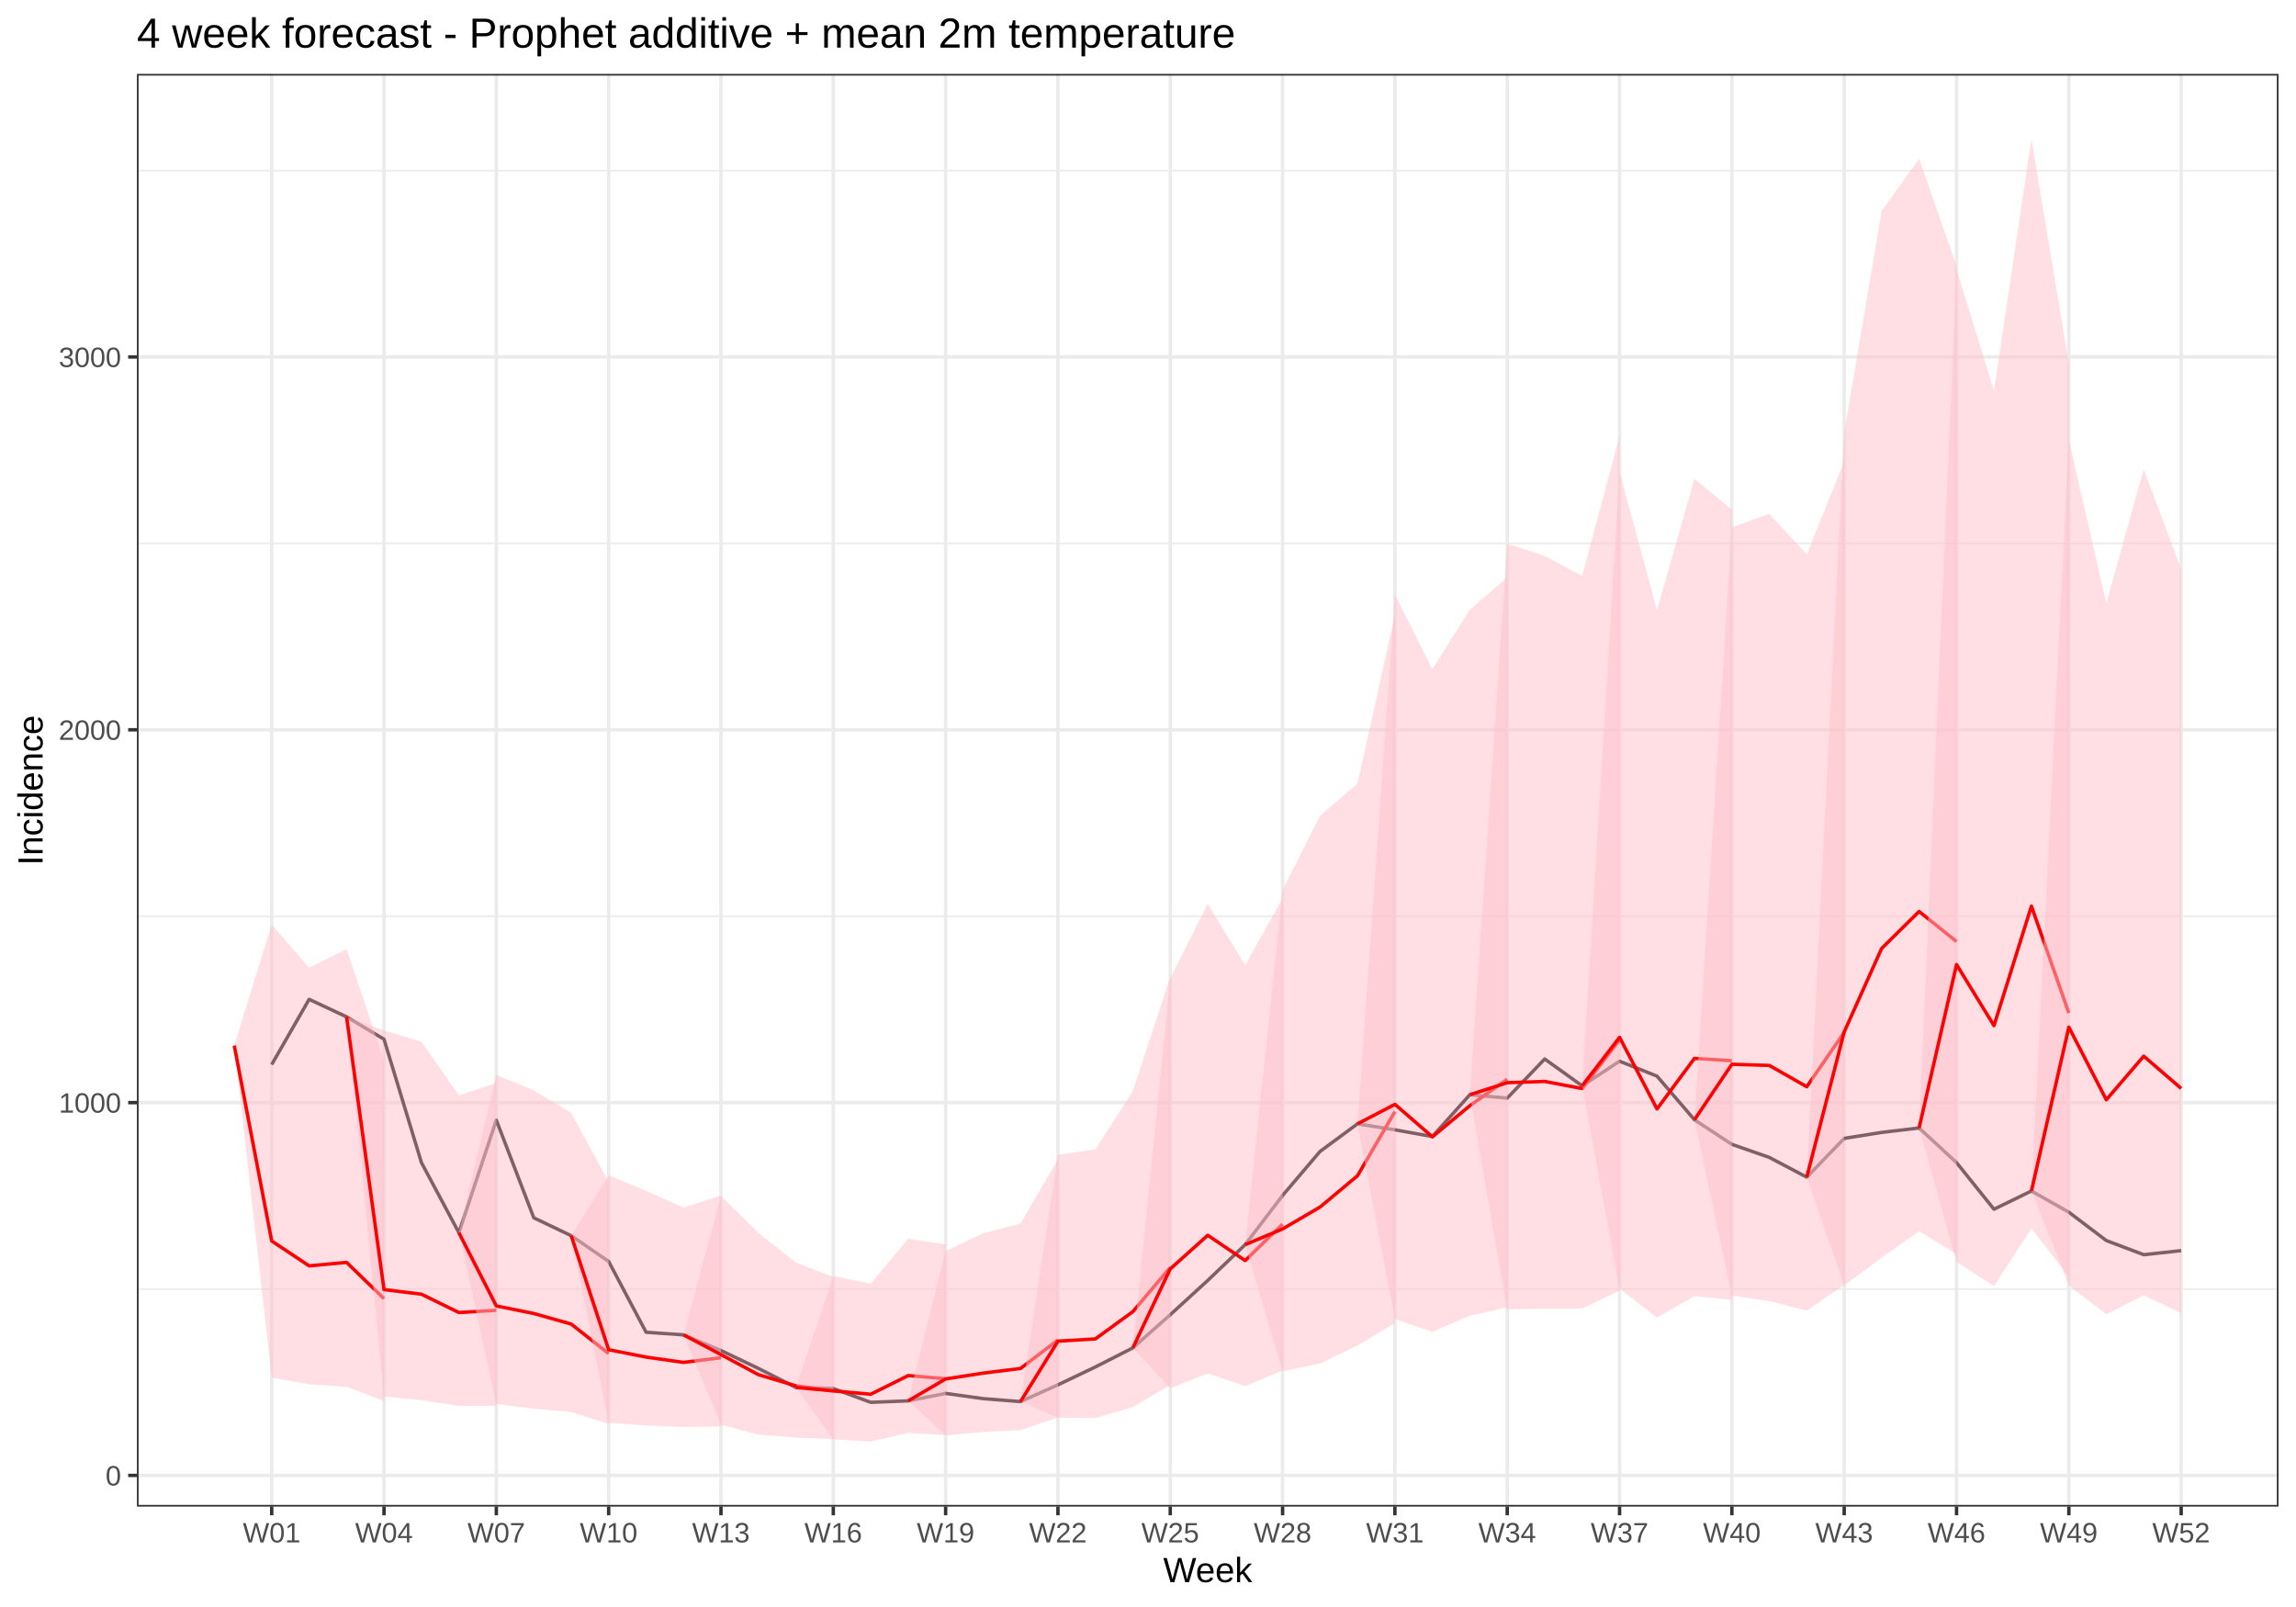
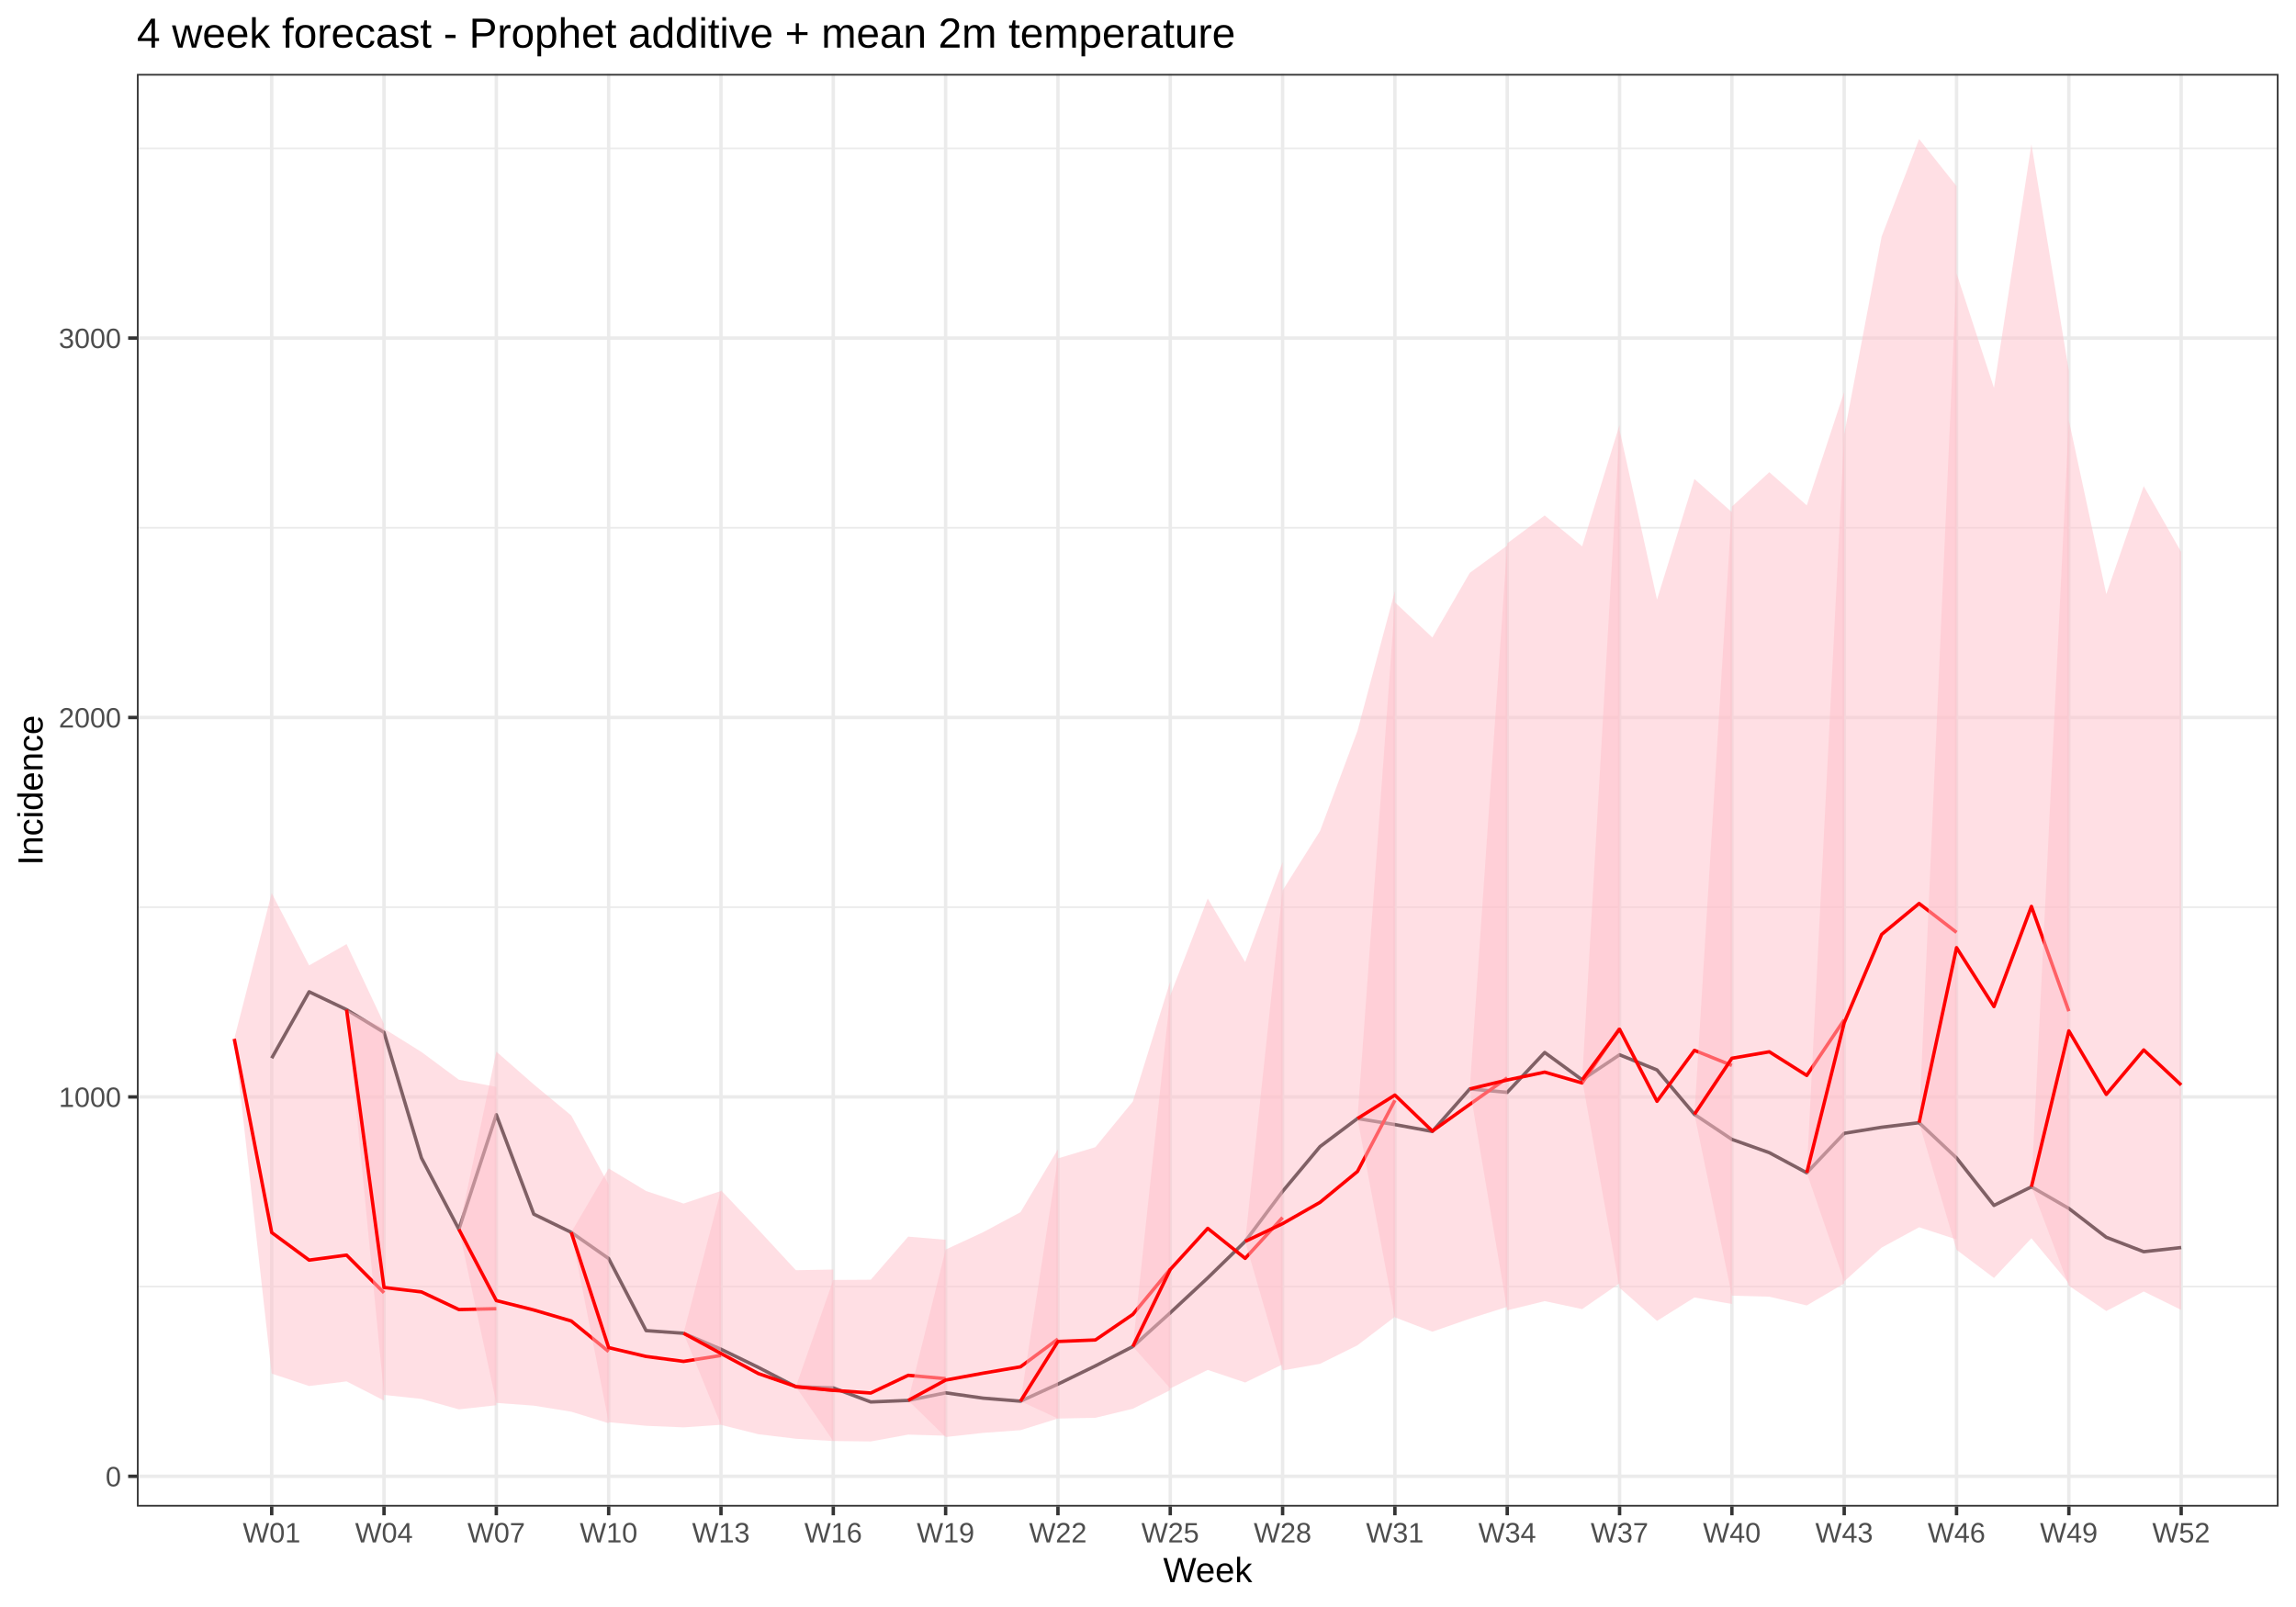
<svg xmlns="http://www.w3.org/2000/svg" class="svglite" width="720.00pt" height="504.00pt" viewBox="0 0 720.00 504.00">
  <defs>
    <style type="text/css">
    .svglite line, .svglite polyline, .svglite polygon, .svglite path, .svglite rect, .svglite circle {
      fill: none;
      stroke: #000000;
      stroke-linecap: round;
      stroke-linejoin: round;
      stroke-miterlimit: 10.00;
    }
    .svglite text {
      white-space: pre;
    }
  </style>
  </defs>
  <rect width="100%" height="100%" style="stroke: none; fill: #FFFFFF;" />
  <defs>
    <clipPath id="cpMC4wMHw3MjAuMDB8MC4wMHw1MDQuMDA=">
      <rect x="0.00" y="0.00" width="720.00" height="504.00" />
    </clipPath>
  </defs>
  <g clip-path="url(#cpMC4wMHw3MjAuMDB8MC4wMHw1MDQuMDA=)">
    <rect x="0.00" y="-0" width="720.00" height="504.00" style="stroke-width: 1.07; stroke: #FFFFFF; fill: #FFFFFF;" />
  </g>
  <defs>
    <clipPath id="cpNDIuOTN8NzE0LjUyfDIzLjE4fDQ3Mi41MA==">
      <rect x="42.93" y="23.18" width="671.59" height="449.33" />
    </clipPath>
  </defs>
  <g clip-path="url(#cpNDIuOTN8NzE0LjUyfDIzLjE4fDQ3Mi41MA==)">
    <rect x="42.93" y="23.18" width="671.59" height="449.33" style="stroke-width: 1.07; stroke: none; fill: #FFFFFF;" />
-     <polyline points="42.93,404.27 714.52,404.27 " style="stroke-width: 0.53; stroke: #EBEBEB; stroke-linecap: butt;" />
-     <polyline points="42.93,287.35 714.52,287.35 " style="stroke-width: 0.53; stroke: #EBEBEB; stroke-linecap: butt;" />
-     <polyline points="42.93,170.42 714.52,170.42 " style="stroke-width: 0.53; stroke: #EBEBEB; stroke-linecap: butt;" />
-     <polyline points="42.93,53.50 714.52,53.50 " style="stroke-width: 0.53; stroke: #EBEBEB; stroke-linecap: butt;" />
-     <polyline points="42.93,462.73 714.52,462.73 " style="stroke-width: 1.07; stroke: #EBEBEB; stroke-linecap: butt;" />
-     <polyline points="42.93,345.81 714.52,345.81 " style="stroke-width: 1.07; stroke: #EBEBEB; stroke-linecap: butt;" />
-     <polyline points="42.93,228.88 714.52,228.88 " style="stroke-width: 1.07; stroke: #EBEBEB; stroke-linecap: butt;" />
-     <polyline points="42.93,111.96 714.52,111.96 " style="stroke-width: 1.07; stroke: #EBEBEB; stroke-linecap: butt;" />
+     <polyline points="42.93,403.51 714.52,403.51 " style="stroke-width: 0.53; stroke: #EBEBEB; stroke-linecap: butt;" />
+     <polyline points="42.93,284.52 714.52,284.52 " style="stroke-width: 0.53; stroke: #EBEBEB; stroke-linecap: butt;" />
+     <polyline points="42.93,165.52 714.52,165.52 " style="stroke-width: 0.53; stroke: #EBEBEB; stroke-linecap: butt;" />
+     <polyline points="42.93,46.53 714.52,46.53 " style="stroke-width: 0.53; stroke: #EBEBEB; stroke-linecap: butt;" />
+     <polyline points="42.93,463.01 714.52,463.01 " style="stroke-width: 1.07; stroke: #EBEBEB; stroke-linecap: butt;" />
+     <polyline points="42.93,344.02 714.52,344.02 " style="stroke-width: 1.07; stroke: #EBEBEB; stroke-linecap: butt;" />
+     <polyline points="42.93,225.02 714.52,225.02 " style="stroke-width: 1.07; stroke: #EBEBEB; stroke-linecap: butt;" />
+     <polyline points="42.93,106.02 714.52,106.02 " style="stroke-width: 1.07; stroke: #EBEBEB; stroke-linecap: butt;" />
    <polyline points="85.20,472.50 85.20,23.18 " style="stroke-width: 1.07; stroke: #EBEBEB; stroke-linecap: butt;" />
    <polyline points="120.42,472.50 120.42,23.18 " style="stroke-width: 1.07; stroke: #EBEBEB; stroke-linecap: butt;" />
    <polyline points="155.64,472.50 155.64,23.18 " style="stroke-width: 1.07; stroke: #EBEBEB; stroke-linecap: butt;" />
    <polyline points="190.87,472.50 190.87,23.18 " style="stroke-width: 1.07; stroke: #EBEBEB; stroke-linecap: butt;" />
    <polyline points="226.09,472.50 226.09,23.18 " style="stroke-width: 1.07; stroke: #EBEBEB; stroke-linecap: butt;" />
    <polyline points="261.31,472.50 261.31,23.18 " style="stroke-width: 1.07; stroke: #EBEBEB; stroke-linecap: butt;" />
    <polyline points="296.54,472.50 296.54,23.18 " style="stroke-width: 1.07; stroke: #EBEBEB; stroke-linecap: butt;" />
    <polyline points="331.76,472.50 331.76,23.18 " style="stroke-width: 1.07; stroke: #EBEBEB; stroke-linecap: butt;" />
    <polyline points="366.98,472.50 366.98,23.18 " style="stroke-width: 1.07; stroke: #EBEBEB; stroke-linecap: butt;" />
    <polyline points="402.21,472.50 402.21,23.18 " style="stroke-width: 1.07; stroke: #EBEBEB; stroke-linecap: butt;" />
    <polyline points="437.43,472.50 437.43,23.18 " style="stroke-width: 1.07; stroke: #EBEBEB; stroke-linecap: butt;" />
    <polyline points="472.65,472.50 472.65,23.18 " style="stroke-width: 1.07; stroke: #EBEBEB; stroke-linecap: butt;" />
    <polyline points="507.88,472.50 507.88,23.18 " style="stroke-width: 1.07; stroke: #EBEBEB; stroke-linecap: butt;" />
    <polyline points="543.10,472.50 543.10,23.18 " style="stroke-width: 1.07; stroke: #EBEBEB; stroke-linecap: butt;" />
    <polyline points="578.32,472.50 578.32,23.18 " style="stroke-width: 1.07; stroke: #EBEBEB; stroke-linecap: butt;" />
    <polyline points="613.55,472.50 613.55,23.18 " style="stroke-width: 1.07; stroke: #EBEBEB; stroke-linecap: butt;" />
    <polyline points="648.77,472.50 648.77,23.18 " style="stroke-width: 1.07; stroke: #EBEBEB; stroke-linecap: butt;" />
    <polyline points="683.99,472.50 683.99,23.18 " style="stroke-width: 1.07; stroke: #EBEBEB; stroke-linecap: butt;" />
-     <polyline points="85.20,333.88 96.94,313.42 108.68,318.91 120.42,325.93 132.16,364.63 143.90,386.61 155.64,351.30 167.39,381.94 179.13,387.55 190.87,395.62 202.61,417.83 214.35,418.65 226.09,423.56 237.83,429.17 249.57,435.14 261.31,435.49 273.06,439.81 284.80,439.35 296.54,437.01 308.28,438.65 320.02,439.58 331.76,434.32 343.50,428.71 355.24,422.74 366.98,412.34 378.73,401.58 390.47,390.36 402.21,374.92 413.95,361.12 425.69,352.47 437.43,354.34 449.17,356.45 460.91,343.35 472.65,344.40 484.40,332.13 496.14,340.55 507.88,332.83 519.62,337.51 531.36,351.19 543.10,358.90 554.84,363.00 566.58,369.19 578.32,357.03 590.06,355.16 601.81,353.76 613.55,364.63 625.29,379.25 637.03,373.52 648.77,380.18 660.51,389.07 672.25,393.51 683.99,392.23 " style="stroke-width: 1.07; stroke-linecap: butt;" />
-     <polygon points="73.46,327.92 85.20,289.95 96.94,303.51 108.68,297.66 120.42,332.69 120.42,439.39 108.68,434.93 96.94,434.17 85.20,432.04 73.46,327.92 " style="stroke-width: 0.00; stroke: none; stroke-linecap: butt; fill: #FFC0CB; fill-opacity: 0.50;" />
-     <polyline points="73.46,327.92 85.20,289.95 96.94,303.51 108.68,297.66 120.42,332.69 " style="stroke-width: 1.07; stroke: none; stroke-linecap: butt;" />
-     <polyline points="120.42,439.39 108.68,434.93 96.94,434.17 85.20,432.04 73.46,327.92 " style="stroke-width: 1.07; stroke: none; stroke-linecap: butt;" />
-     <polyline points="73.46,327.92 85.20,389.21 96.94,397.01 108.68,395.92 120.42,407.30 " style="stroke-width: 1.07; stroke: #FF0000; stroke-linecap: butt;" />
-     <polygon points="108.68,318.91 120.42,323.17 132.16,326.72 143.90,343.52 155.64,339.64 155.64,440.91 143.90,440.91 132.16,439.16 120.42,437.95 108.68,318.91 " style="stroke-width: 0.00; stroke: none; stroke-linecap: butt; fill: #FFC0CB; fill-opacity: 0.50;" />
-     <polyline points="108.68,318.91 120.42,323.17 132.16,326.72 143.90,343.52 155.64,339.64 " style="stroke-width: 1.07; stroke: none; stroke-linecap: butt;" />
-     <polyline points="155.64,440.91 143.90,440.91 132.16,439.16 120.42,437.95 108.68,318.91 " style="stroke-width: 1.07; stroke: none; stroke-linecap: butt;" />
-     <polyline points="108.68,318.91 120.42,404.45 132.16,405.90 143.90,411.65 155.64,410.94 " style="stroke-width: 1.07; stroke: #FF0000; stroke-linecap: butt;" />
-     <polygon points="143.90,386.61 155.64,337.13 167.39,341.95 179.13,349.05 190.87,370.75 190.87,446.61 179.13,442.84 167.39,441.81 155.64,440.32 143.90,386.61 " style="stroke-width: 0.00; stroke: none; stroke-linecap: butt; fill: #FFC0CB; fill-opacity: 0.50;" />
-     <polyline points="143.90,386.61 155.64,337.13 167.39,341.95 179.13,349.05 190.87,370.75 " style="stroke-width: 1.07; stroke: none; stroke-linecap: butt;" />
-     <polyline points="190.87,446.61 179.13,442.84 167.39,441.81 155.64,440.32 143.90,386.61 " style="stroke-width: 1.07; stroke: none; stroke-linecap: butt;" />
-     <polyline points="143.90,386.61 155.64,409.58 167.39,411.95 179.13,415.27 190.87,424.53 " style="stroke-width: 1.07; stroke: #FF0000; stroke-linecap: butt;" />
-     <polygon points="179.13,387.55 190.87,368.60 202.61,373.47 214.35,378.73 226.09,374.97 226.09,447.35 214.35,447.56 202.61,447.06 190.87,446.27 179.13,387.55 " style="stroke-width: 0.00; stroke: none; stroke-linecap: butt; fill: #FFC0CB; fill-opacity: 0.50;" />
-     <polyline points="179.13,387.55 190.87,368.60 202.61,373.47 214.35,378.73 226.09,374.97 " style="stroke-width: 1.07; stroke: none; stroke-linecap: butt;" />
-     <polyline points="226.09,447.35 214.35,447.56 202.61,447.06 190.87,446.27 179.13,387.55 " style="stroke-width: 1.07; stroke: none; stroke-linecap: butt;" />
-     <polyline points="179.13,387.55 190.87,423.31 202.61,425.62 214.35,427.29 226.09,425.82 " style="stroke-width: 1.07; stroke: #FF0000; stroke-linecap: butt;" />
-     <polygon points="214.35,418.65 226.09,375.07 237.83,386.68 249.57,395.97 261.31,400.47 261.31,451.36 249.57,450.87 237.83,449.92 226.09,446.85 214.35,418.65 " style="stroke-width: 0.00; stroke: none; stroke-linecap: butt; fill: #FFC0CB; fill-opacity: 0.50;" />
-     <polyline points="214.35,418.65 226.09,375.07 237.83,386.68 249.57,395.97 261.31,400.47 " style="stroke-width: 1.07; stroke: none; stroke-linecap: butt;" />
-     <polyline points="261.31,451.36 249.57,450.87 237.83,449.92 226.09,446.85 214.35,418.65 " style="stroke-width: 1.07; stroke: none; stroke-linecap: butt;" />
-     <polyline points="214.35,418.65 226.09,424.84 237.83,431.14 249.57,434.63 261.31,436.20 " style="stroke-width: 1.07; stroke: #FF0000; stroke-linecap: butt;" />
-     <polygon points="249.57,435.14 261.31,400.20 273.06,402.57 284.80,388.45 296.54,390.33 296.54,450.09 284.80,449.41 273.06,452.08 261.31,451.43 249.57,435.14 " style="stroke-width: 0.00; stroke: none; stroke-linecap: butt; fill: #FFC0CB; fill-opacity: 0.50;" />
-     <polyline points="249.57,435.14 261.31,400.20 273.06,402.57 284.80,388.45 296.54,390.33 " style="stroke-width: 1.07; stroke: none; stroke-linecap: butt;" />
-     <polyline points="296.54,450.09 284.80,449.41 273.06,452.08 261.31,451.43 249.57,435.14 " style="stroke-width: 1.07; stroke: none; stroke-linecap: butt;" />
-     <polyline points="249.57,435.14 261.31,436.23 273.06,437.27 284.80,431.42 296.54,432.41 " style="stroke-width: 1.07; stroke: #FF0000; stroke-linecap: butt;" />
-     <polygon points="284.80,439.35 296.54,392.37 308.28,386.84 320.02,383.72 331.76,363.59 331.76,444.53 320.02,448.51 308.28,449.10 296.54,450.19 284.80,439.35 " style="stroke-width: 0.00; stroke: none; stroke-linecap: butt; fill: #FFC0CB; fill-opacity: 0.50;" />
-     <polyline points="284.80,439.35 296.54,392.37 308.28,386.84 320.02,383.72 331.76,363.59 " style="stroke-width: 1.07; stroke: none; stroke-linecap: butt;" />
-     <polyline points="331.76,444.53 320.02,448.51 308.28,449.10 296.54,450.19 284.80,439.35 " style="stroke-width: 1.07; stroke: none; stroke-linecap: butt;" />
-     <polyline points="284.80,439.35 296.54,432.47 308.28,430.65 320.02,429.19 331.76,420.25 " style="stroke-width: 1.07; stroke: #FF0000; stroke-linecap: butt;" />
-     <polygon points="320.02,439.58 331.76,362.16 343.50,360.48 355.24,342.20 366.98,306.44 366.98,434.39 355.24,441.28 343.50,444.74 331.76,444.64 320.02,439.58 " style="stroke-width: 0.00; stroke: none; stroke-linecap: butt; fill: #FFC0CB; fill-opacity: 0.50;" />
-     <polyline points="320.02,439.58 331.76,362.16 343.50,360.48 355.24,342.20 366.98,306.44 " style="stroke-width: 1.07; stroke: none; stroke-linecap: butt;" />
-     <polyline points="366.98,434.39 355.24,441.28 343.50,444.74 331.76,444.64 320.02,439.58 " style="stroke-width: 1.07; stroke: none; stroke-linecap: butt;" />
-     <polyline points="320.02,439.58 331.76,420.63 343.50,419.92 355.24,411.37 366.98,397.50 " style="stroke-width: 1.07; stroke: #FF0000; stroke-linecap: butt;" />
-     <polygon points="355.24,422.74 366.98,306.81 378.73,283.44 390.47,302.79 402.21,281.65 402.21,429.85 390.47,434.72 378.73,430.75 366.98,435.40 355.24,422.74 " style="stroke-width: 0.00; stroke: none; stroke-linecap: butt; fill: #FFC0CB; fill-opacity: 0.50;" />
-     <polyline points="355.24,422.74 366.98,306.81 378.73,283.44 390.47,302.79 402.21,281.65 " style="stroke-width: 1.07; stroke: none; stroke-linecap: butt;" />
-     <polyline points="402.21,429.85 390.47,434.72 378.73,430.75 366.98,435.40 355.24,422.74 " style="stroke-width: 1.07; stroke: none; stroke-linecap: butt;" />
-     <polyline points="355.24,422.74 366.98,397.97 378.73,387.42 390.47,395.35 402.21,383.93 " style="stroke-width: 1.07; stroke: #FF0000; stroke-linecap: butt;" />
-     <polygon points="390.47,390.36 402.21,279.12 413.95,255.87 425.69,245.71 437.43,192.78 437.43,414.95 425.69,422.01 413.95,427.62 402.21,430.07 390.47,390.36 " style="stroke-width: 0.00; stroke: none; stroke-linecap: butt; fill: #FFC0CB; fill-opacity: 0.50;" />
-     <polyline points="390.47,390.36 402.21,279.12 413.95,255.87 425.69,245.71 437.43,192.78 " style="stroke-width: 1.07; stroke: none; stroke-linecap: butt;" />
-     <polyline points="437.43,414.95 425.69,422.01 413.95,427.62 402.21,430.07 390.47,390.36 " style="stroke-width: 1.07; stroke: none; stroke-linecap: butt;" />
-     <polyline points="390.47,390.36 402.21,385.43 413.95,378.57 425.69,368.76 437.43,348.64 " style="stroke-width: 1.07; stroke: #FF0000; stroke-linecap: butt;" />
-     <polygon points="425.69,352.47 437.43,186.45 449.17,209.88 460.91,191.25 472.65,181.13 472.65,410.07 460.91,412.61 449.17,417.74 437.43,413.65 425.69,352.47 " style="stroke-width: 0.00; stroke: none; stroke-linecap: butt; fill: #FFC0CB; fill-opacity: 0.50;" />
-     <polyline points="425.69,352.47 437.43,186.45 449.17,209.88 460.91,191.25 472.65,181.13 " style="stroke-width: 1.07; stroke: none; stroke-linecap: butt;" />
-     <polyline points="472.65,410.07 460.91,412.61 449.17,417.74 437.43,413.65 425.69,352.47 " style="stroke-width: 1.07; stroke: none; stroke-linecap: butt;" />
-     <polyline points="425.69,352.47 437.43,346.35 449.17,356.54 460.91,346.79 472.65,338.48 " style="stroke-width: 1.07; stroke: #FF0000; stroke-linecap: butt;" />
-     <polygon points="460.91,343.35 472.65,170.51 484.40,174.35 496.14,180.62 507.88,136.75 507.88,404.78 496.14,410.38 484.40,410.43 472.65,410.66 460.91,343.35 " style="stroke-width: 0.00; stroke: none; stroke-linecap: butt; fill: #FFC0CB; fill-opacity: 0.50;" />
-     <polyline points="460.91,343.35 472.65,170.51 484.40,174.35 496.14,180.62 507.88,136.75 " style="stroke-width: 1.07; stroke: none; stroke-linecap: butt;" />
-     <polyline points="507.88,404.78 496.14,410.38 484.40,410.43 472.65,410.66 460.91,343.35 " style="stroke-width: 1.07; stroke: none; stroke-linecap: butt;" />
-     <polyline points="460.91,343.35 472.65,339.56 484.40,339.17 496.14,341.40 507.88,326.11 " style="stroke-width: 1.07; stroke: #FF0000; stroke-linecap: butt;" />
-     <polygon points="496.14,340.55 507.88,148.00 519.62,191.39 531.36,150.20 543.10,159.81 543.10,407.65 531.36,406.51 519.62,413.23 507.88,404.19 496.14,340.55 " style="stroke-width: 0.00; stroke: none; stroke-linecap: butt; fill: #FFC0CB; fill-opacity: 0.50;" />
-     <polyline points="496.14,340.55 507.88,148.00 519.62,191.39 531.36,150.20 543.10,159.81 " style="stroke-width: 1.07; stroke: none; stroke-linecap: butt;" />
-     <polyline points="543.10,407.65 531.36,406.51 519.62,413.23 507.88,404.19 496.14,340.55 " style="stroke-width: 1.07; stroke: none; stroke-linecap: butt;" />
-     <polyline points="496.14,340.55 507.88,325.34 519.62,347.80 531.36,331.94 543.10,332.68 " style="stroke-width: 1.07; stroke: #FF0000; stroke-linecap: butt;" />
-     <polygon points="531.36,351.19 543.10,165.40 554.84,161.18 566.58,173.88 578.32,144.68 578.32,402.99 566.58,411.05 554.84,408.05 543.10,406.36 531.36,351.19 " style="stroke-width: 0.00; stroke: none; stroke-linecap: butt; fill: #FFC0CB; fill-opacity: 0.50;" />
-     <polyline points="531.36,351.19 543.10,165.40 554.84,161.18 566.58,173.88 578.32,144.68 " style="stroke-width: 1.07; stroke: none; stroke-linecap: butt;" />
-     <polyline points="578.32,402.99 566.58,411.05 554.84,408.05 543.10,406.36 531.36,351.19 " style="stroke-width: 1.07; stroke: none; stroke-linecap: butt;" />
-     <polyline points="531.36,351.19 543.10,333.78 554.84,334.15 566.58,340.83 578.32,323.78 " style="stroke-width: 1.07; stroke: #FF0000; stroke-linecap: butt;" />
-     <polygon points="566.58,369.19 578.32,135.68 590.06,66.21 601.81,49.77 613.55,83.42 613.55,393.28 601.81,386.15 590.06,394.44 578.32,403.18 566.58,369.19 " style="stroke-width: 0.00; stroke: none; stroke-linecap: butt; fill: #FFC0CB; fill-opacity: 0.50;" />
-     <polyline points="566.58,369.19 578.32,135.68 590.06,66.21 601.81,49.77 613.55,83.42 " style="stroke-width: 1.07; stroke: none; stroke-linecap: butt;" />
-     <polyline points="613.55,393.28 601.81,386.15 590.06,394.44 578.32,403.18 566.58,369.19 " style="stroke-width: 1.07; stroke: none; stroke-linecap: butt;" />
-     <polyline points="566.58,369.19 578.32,323.63 590.06,297.46 601.81,285.86 613.55,295.30 " style="stroke-width: 1.07; stroke: #FF0000; stroke-linecap: butt;" />
-     <polygon points="601.81,353.76 613.55,84.48 625.29,122.60 637.03,43.60 648.77,114.02 648.77,400.43 637.03,385.26 625.29,403.35 613.55,395.73 601.81,353.76 " style="stroke-width: 0.00; stroke: none; stroke-linecap: butt; fill: #FFC0CB; fill-opacity: 0.50;" />
-     <polyline points="601.81,353.76 613.55,84.48 625.29,122.60 637.03,43.60 648.77,114.02 " style="stroke-width: 1.07; stroke: none; stroke-linecap: butt;" />
-     <polyline points="648.77,400.43 637.03,385.26 625.29,403.35 613.55,395.73 601.81,353.76 " style="stroke-width: 1.07; stroke: none; stroke-linecap: butt;" />
-     <polyline points="601.81,353.76 613.55,302.51 625.29,321.67 637.03,284.19 648.77,317.73 " style="stroke-width: 1.07; stroke: #FF0000; stroke-linecap: butt;" />
-     <polygon points="637.03,373.52 648.77,137.93 660.51,189.22 672.25,147.13 683.99,178.57 683.99,411.81 672.25,406.25 660.51,412.19 648.77,403.14 637.03,373.52 " style="stroke-width: 0.00; stroke: none; stroke-linecap: butt; fill: #FFC0CB; fill-opacity: 0.50;" />
-     <polyline points="637.03,373.52 648.77,137.93 660.51,189.22 672.25,147.13 683.99,178.57 " style="stroke-width: 1.07; stroke: none; stroke-linecap: butt;" />
-     <polyline points="683.99,411.81 672.25,406.25 660.51,412.19 648.77,403.14 637.03,373.52 " style="stroke-width: 1.07; stroke: none; stroke-linecap: butt;" />
-     <polyline points="637.03,373.52 648.77,322.15 660.51,344.92 672.25,331.24 683.99,341.37 " style="stroke-width: 1.07; stroke: #FF0000; stroke-linecap: butt;" />
+     <polyline points="85.20,331.88 96.94,311.05 108.68,316.65 120.42,323.79 132.16,363.17 143.90,385.55 155.64,349.61 167.39,380.79 179.13,386.50 190.87,394.71 202.61,417.32 214.35,418.15 226.09,423.15 237.83,428.86 249.57,434.93 261.31,435.29 273.06,439.69 284.80,439.21 296.54,436.83 308.28,438.50 320.02,439.45 331.76,434.10 343.50,428.38 355.24,422.32 366.98,411.73 378.73,400.78 390.47,389.35 402.21,373.65 413.95,359.60 425.69,350.80 437.43,352.70 449.17,354.85 460.91,341.52 472.65,342.59 484.40,330.09 496.14,338.66 507.88,330.81 519.62,335.57 531.36,349.49 543.10,357.34 554.84,361.51 566.58,367.82 578.32,355.44 590.06,353.54 601.81,352.11 613.55,363.17 625.29,378.05 637.03,372.22 648.77,379.00 660.51,388.05 672.25,392.57 683.99,391.26 " style="stroke-width: 1.07; stroke-linecap: butt;" />
+     <polygon points="73.46,325.81 85.20,280.10 96.94,302.77 108.68,296.09 120.42,321.10 120.42,439.25 108.68,433.24 96.94,434.69 85.20,430.80 73.46,325.81 " style="stroke-width: 0.00; stroke: none; stroke-linecap: butt; fill: #FFC0CB; fill-opacity: 0.50;" />
+     <polyline points="73.46,325.81 85.20,280.10 96.94,302.77 108.68,296.09 120.42,321.10 " style="stroke-width: 1.07; stroke: none; stroke-linecap: butt;" />
+     <polyline points="120.42,439.25 108.68,433.24 96.94,434.69 85.20,430.80 73.46,325.81 " style="stroke-width: 1.07; stroke: none; stroke-linecap: butt;" />
+     <polyline points="73.46,325.81 85.20,386.56 96.94,395.21 108.68,393.64 120.42,405.45 " style="stroke-width: 1.07; stroke: #FF0000; stroke-linecap: butt;" />
+     <polygon points="108.68,316.65 120.42,322.61 132.16,329.93 143.90,338.64 155.64,340.88 155.64,440.72 143.90,442.01 132.16,438.74 120.42,437.49 108.68,316.65 " style="stroke-width: 0.00; stroke: none; stroke-linecap: butt; fill: #FFC0CB; fill-opacity: 0.50;" />
+     <polyline points="108.68,316.65 120.42,322.61 132.16,329.93 143.90,338.64 155.64,340.88 " style="stroke-width: 1.07; stroke: none; stroke-linecap: butt;" />
+     <polyline points="155.64,440.72 143.90,442.01 132.16,438.74 120.42,437.49 108.68,316.65 " style="stroke-width: 1.07; stroke: none; stroke-linecap: butt;" />
+     <polyline points="108.68,316.65 120.42,403.79 132.16,405.18 143.90,410.71 155.64,410.45 " style="stroke-width: 1.07; stroke: #FF0000; stroke-linecap: butt;" />
+     <polygon points="143.90,385.55 155.64,329.81 167.39,340.12 179.13,349.84 190.87,371.50 190.87,446.37 179.13,442.75 167.39,440.85 155.64,440.00 143.90,385.55 " style="stroke-width: 0.00; stroke: none; stroke-linecap: butt; fill: #FFC0CB; fill-opacity: 0.50;" />
+     <polyline points="143.90,385.55 155.64,329.81 167.39,340.12 179.13,349.84 190.87,371.50 " style="stroke-width: 1.07; stroke: none; stroke-linecap: butt;" />
+     <polyline points="190.87,446.37 179.13,442.75 167.39,440.85 155.64,440.00 143.90,385.55 " style="stroke-width: 1.07; stroke: none; stroke-linecap: butt;" />
+     <polyline points="143.90,385.55 155.64,407.90 167.39,410.85 179.13,414.30 190.87,423.89 " style="stroke-width: 1.07; stroke: #FF0000; stroke-linecap: butt;" />
+     <polygon points="179.13,386.50 190.87,366.45 202.61,373.54 214.35,377.46 226.09,373.52 226.09,446.86 214.35,447.66 202.61,447.17 190.87,446.04 179.13,386.50 " style="stroke-width: 0.00; stroke: none; stroke-linecap: butt; fill: #FFC0CB; fill-opacity: 0.50;" />
+     <polyline points="179.13,386.50 190.87,366.45 202.61,373.54 214.35,377.46 226.09,373.52 " style="stroke-width: 1.07; stroke: none; stroke-linecap: butt;" />
+     <polyline points="226.09,446.86 214.35,447.66 202.61,447.17 190.87,446.04 179.13,386.50 " style="stroke-width: 1.07; stroke: none; stroke-linecap: butt;" />
+     <polyline points="179.13,386.50 190.87,422.66 202.61,425.42 214.35,426.97 226.09,425.12 " style="stroke-width: 1.07; stroke: #FF0000; stroke-linecap: butt;" />
+     <polygon points="214.35,418.15 226.09,373.29 237.83,385.68 249.57,398.37 261.31,398.16 261.31,451.96 249.57,451.23 237.83,449.82 226.09,446.88 214.35,418.15 " style="stroke-width: 0.00; stroke: none; stroke-linecap: butt; fill: #FFC0CB; fill-opacity: 0.50;" />
+     <polyline points="214.35,418.15 226.09,373.29 237.83,385.68 249.57,398.37 261.31,398.16 " style="stroke-width: 1.07; stroke: none; stroke-linecap: butt;" />
+     <polyline points="261.31,451.96 249.57,451.23 237.83,449.82 226.09,446.88 214.35,418.15 " style="stroke-width: 1.07; stroke: none; stroke-linecap: butt;" />
+     <polyline points="214.35,418.15 226.09,424.50 237.83,430.80 249.57,434.86 261.31,436.06 " style="stroke-width: 1.07; stroke: #FF0000; stroke-linecap: butt;" />
+     <polygon points="249.57,434.93 261.31,401.43 273.06,401.36 284.80,387.84 296.54,388.83 296.54,450.28 284.80,449.93 273.06,452.08 261.31,451.94 249.57,434.93 " style="stroke-width: 0.00; stroke: none; stroke-linecap: butt; fill: #FFC0CB; fill-opacity: 0.50;" />
+     <polyline points="249.57,434.93 261.31,401.43 273.06,401.36 284.80,387.84 296.54,388.83 " style="stroke-width: 1.07; stroke: none; stroke-linecap: butt;" />
+     <polyline points="296.54,450.28 284.80,449.93 273.06,452.08 261.31,451.94 249.57,434.93 " style="stroke-width: 1.07; stroke: none; stroke-linecap: butt;" />
+     <polyline points="249.57,434.93 261.31,436.05 273.06,436.89 284.80,431.34 296.54,432.39 " style="stroke-width: 1.07; stroke: #FF0000; stroke-linecap: butt;" />
+     <polygon points="284.80,439.21 296.54,391.90 308.28,386.46 320.02,380.17 331.76,360.44 331.76,444.88 320.02,448.54 308.28,449.39 296.54,450.69 284.80,439.21 " style="stroke-width: 0.00; stroke: none; stroke-linecap: butt; fill: #FFC0CB; fill-opacity: 0.50;" />
+     <polyline points="284.80,439.21 296.54,391.90 308.28,386.46 320.02,380.17 331.76,360.44 " style="stroke-width: 1.07; stroke: none; stroke-linecap: butt;" />
+     <polyline points="331.76,444.88 320.02,448.54 308.28,449.39 296.54,450.69 284.80,439.21 " style="stroke-width: 1.07; stroke: none; stroke-linecap: butt;" />
+     <polyline points="284.80,439.21 296.54,432.83 308.28,430.67 320.02,428.67 331.76,419.95 " style="stroke-width: 1.07; stroke: #FF0000; stroke-linecap: butt;" />
+     <polygon points="320.02,439.45 331.76,363.30 343.50,359.78 355.24,345.47 366.98,307.78 366.98,435.98 355.24,441.82 343.50,444.66 331.76,444.90 320.02,439.45 " style="stroke-width: 0.00; stroke: none; stroke-linecap: butt; fill: #FFC0CB; fill-opacity: 0.50;" />
+     <polyline points="320.02,439.45 331.76,363.30 343.50,359.78 355.24,345.47 366.98,307.78 " style="stroke-width: 1.07; stroke: none; stroke-linecap: butt;" />
+     <polyline points="366.98,435.98 355.24,441.82 343.50,444.66 331.76,444.90 320.02,439.45 " style="stroke-width: 1.07; stroke: none; stroke-linecap: butt;" />
+     <polyline points="320.02,439.45 331.76,420.72 343.50,420.25 355.24,412.23 366.98,398.03 " style="stroke-width: 1.07; stroke: #FF0000; stroke-linecap: butt;" />
+     <polygon points="355.24,422.32 366.98,312.16 378.73,281.79 390.47,301.73 402.21,270.36 402.21,427.90 390.47,433.59 378.73,429.64 366.98,435.44 355.24,422.32 " style="stroke-width: 0.00; stroke: none; stroke-linecap: butt; fill: #FFC0CB; fill-opacity: 0.50;" />
+     <polyline points="355.24,422.32 366.98,312.16 378.73,281.79 390.47,301.73 402.21,270.36 " style="stroke-width: 1.07; stroke: none; stroke-linecap: butt;" />
+     <polyline points="402.21,427.90 390.47,433.59 378.73,429.64 366.98,435.44 355.24,422.32 " style="stroke-width: 1.07; stroke: none; stroke-linecap: butt;" />
+     <polyline points="355.24,422.32 366.98,398.15 378.73,385.25 390.47,394.66 402.21,381.85 " style="stroke-width: 1.07; stroke: #FF0000; stroke-linecap: butt;" />
+     <polygon points="390.47,389.35 402.21,279.26 413.95,260.61 425.69,229.22 437.43,185.34 437.43,412.97 425.69,421.91 413.95,427.73 402.21,429.80 390.47,389.35 " style="stroke-width: 0.00; stroke: none; stroke-linecap: butt; fill: #FFC0CB; fill-opacity: 0.50;" />
+     <polyline points="390.47,389.35 402.21,279.26 413.95,260.61 425.69,229.22 437.43,185.34 " style="stroke-width: 1.07; stroke: none; stroke-linecap: butt;" />
+     <polyline points="437.43,412.97 425.69,421.91 413.95,427.73 402.21,429.80 390.47,389.35 " style="stroke-width: 1.07; stroke: none; stroke-linecap: butt;" />
+     <polyline points="390.47,389.35 402.21,383.77 413.95,377.08 425.69,367.40 437.43,345.09 " style="stroke-width: 1.07; stroke: #FF0000; stroke-linecap: butt;" />
+     <polygon points="425.69,350.80 437.43,188.91 449.17,199.93 460.91,179.66 472.65,171.10 472.65,409.85 460.91,413.57 449.17,417.66 437.43,413.15 425.69,350.80 " style="stroke-width: 0.00; stroke: none; stroke-linecap: butt; fill: #FFC0CB; fill-opacity: 0.50;" />
+     <polyline points="425.69,350.80 437.43,188.91 449.17,199.93 460.91,179.66 472.65,171.10 " style="stroke-width: 1.07; stroke: none; stroke-linecap: butt;" />
+     <polyline points="472.65,409.85 460.91,413.57 449.17,417.66 437.43,413.15 425.69,350.80 " style="stroke-width: 1.07; stroke: none; stroke-linecap: butt;" />
+     <polyline points="425.69,350.80 437.43,343.45 449.17,354.74 460.91,346.35 472.65,338.04 " style="stroke-width: 1.07; stroke: #FF0000; stroke-linecap: butt;" />
+     <polygon points="460.91,341.52 472.65,170.40 484.40,161.66 496.14,171.34 507.88,133.22 507.88,402.47 496.14,410.57 484.40,408.07 472.65,410.94 460.91,341.52 " style="stroke-width: 0.00; stroke: none; stroke-linecap: butt; fill: #FFC0CB; fill-opacity: 0.50;" />
+     <polyline points="460.91,341.52 472.65,170.40 484.40,161.66 496.14,171.34 507.88,133.22 " style="stroke-width: 1.07; stroke: none; stroke-linecap: butt;" />
+     <polyline points="507.88,402.47 496.14,410.57 484.40,408.07 472.65,410.94 460.91,341.52 " style="stroke-width: 1.07; stroke: none; stroke-linecap: butt;" />
+     <polyline points="460.91,341.52 472.65,338.72 484.40,336.25 496.14,339.65 507.88,322.52 " style="stroke-width: 1.07; stroke: #FF0000; stroke-linecap: butt;" />
+     <polygon points="496.14,338.66 507.88,134.89 519.62,188.06 531.36,150.23 543.10,160.62 543.10,408.97 531.36,406.92 519.62,414.27 507.88,403.89 496.14,338.66 " style="stroke-width: 0.00; stroke: none; stroke-linecap: butt; fill: #FFC0CB; fill-opacity: 0.50;" />
+     <polyline points="496.14,338.66 507.88,134.89 519.62,188.06 531.36,150.23 543.10,160.62 " style="stroke-width: 1.07; stroke: none; stroke-linecap: butt;" />
+     <polyline points="543.10,408.97 531.36,406.92 519.62,414.27 507.88,403.89 496.14,338.66 " style="stroke-width: 1.07; stroke: none; stroke-linecap: butt;" />
+     <polyline points="496.14,338.66 507.88,322.80 519.62,345.40 531.36,329.42 543.10,334.15 " style="stroke-width: 1.07; stroke: #FF0000; stroke-linecap: butt;" />
+     <polygon points="531.36,349.49 543.10,158.88 554.84,148.09 566.58,158.51 578.32,122.86 578.32,402.54 566.58,409.42 554.84,406.68 543.10,406.35 531.36,349.49 " style="stroke-width: 0.00; stroke: none; stroke-linecap: butt; fill: #FFC0CB; fill-opacity: 0.50;" />
+     <polyline points="531.36,349.49 543.10,158.88 554.84,148.09 566.58,158.51 578.32,122.86 " style="stroke-width: 1.07; stroke: none; stroke-linecap: butt;" />
+     <polyline points="578.32,402.54 566.58,409.42 554.84,406.68 543.10,406.35 531.36,349.49 " style="stroke-width: 1.07; stroke: none; stroke-linecap: butt;" />
+     <polyline points="531.36,349.49 543.10,331.90 554.84,329.87 566.58,337.29 578.32,319.83 " style="stroke-width: 1.07; stroke: #FF0000; stroke-linecap: butt;" />
+     <polygon points="566.58,367.82 578.32,136.17 590.06,74.18 601.81,43.60 613.55,58.36 613.55,388.73 601.81,384.90 590.06,391.28 578.32,401.89 566.58,367.82 " style="stroke-width: 0.00; stroke: none; stroke-linecap: butt; fill: #FFC0CB; fill-opacity: 0.50;" />
+     <polyline points="566.58,367.82 578.32,136.17 590.06,74.18 601.81,43.60 613.55,58.36 " style="stroke-width: 1.07; stroke: none; stroke-linecap: butt;" />
+     <polyline points="613.55,388.73 601.81,384.90 590.06,391.28 578.32,401.89 566.58,367.82 " style="stroke-width: 1.07; stroke: none; stroke-linecap: butt;" />
+     <polyline points="566.58,367.82 578.32,320.77 590.06,293.06 601.81,283.36 613.55,292.43 " style="stroke-width: 1.07; stroke: #FF0000; stroke-linecap: butt;" />
+     <polygon points="601.81,352.11 613.55,85.69 625.29,121.67 637.03,45.26 648.77,116.33 648.77,402.48 637.03,388.35 625.29,400.81 613.55,391.97 601.81,352.11 " style="stroke-width: 0.00; stroke: none; stroke-linecap: butt; fill: #FFC0CB; fill-opacity: 0.50;" />
+     <polyline points="601.81,352.11 613.55,85.69 625.29,121.67 637.03,45.26 648.77,116.33 " style="stroke-width: 1.07; stroke: none; stroke-linecap: butt;" />
+     <polyline points="648.77,402.48 637.03,388.35 625.29,400.81 613.55,391.97 601.81,352.11 " style="stroke-width: 1.07; stroke: none; stroke-linecap: butt;" />
+     <polyline points="601.81,352.11 613.55,297.22 625.29,315.69 637.03,284.28 648.77,317.14 " style="stroke-width: 1.07; stroke: #FF0000; stroke-linecap: butt;" />
+     <polygon points="637.03,372.22 648.77,131.83 660.51,186.34 672.25,152.46 683.99,173.12 683.99,410.82 672.25,405.05 660.51,411.17 648.77,403.24 637.03,372.22 " style="stroke-width: 0.00; stroke: none; stroke-linecap: butt; fill: #FFC0CB; fill-opacity: 0.50;" />
+     <polyline points="637.03,372.22 648.77,131.83 660.51,186.34 672.25,152.46 683.99,173.12 " style="stroke-width: 1.07; stroke: none; stroke-linecap: butt;" />
+     <polyline points="683.99,410.82 672.25,405.05 660.51,411.17 648.77,403.24 637.03,372.22 " style="stroke-width: 1.07; stroke: none; stroke-linecap: butt;" />
+     <polyline points="637.03,372.22 648.77,323.31 660.51,343.24 672.25,329.29 683.99,340.29 " style="stroke-width: 1.07; stroke: #FF0000; stroke-linecap: butt;" />
    <rect x="42.93" y="23.18" width="671.59" height="449.33" style="stroke-width: 1.07; stroke: #333333;" />
  </g>
  <g clip-path="url(#cpMC4wMHw3MjAuMDB8MC4wMHw1MDQuMDA=)">
-     <text x="38.00" y="465.88" text-anchor="end" style="font-size: 8.80px;fill: #4D4D4D; font-family: &quot;Arial&quot;;" textLength="4.90px" lengthAdjust="spacingAndGlyphs">0</text>
-     <text x="38.00" y="348.96" text-anchor="end" style="font-size: 8.80px;fill: #4D4D4D; font-family: &quot;Arial&quot;;" textLength="19.58px" lengthAdjust="spacingAndGlyphs">1000</text>
-     <text x="38.00" y="232.03" text-anchor="end" style="font-size: 8.80px;fill: #4D4D4D; font-family: &quot;Arial&quot;;" textLength="19.58px" lengthAdjust="spacingAndGlyphs">2000</text>
-     <text x="38.00" y="115.11" text-anchor="end" style="font-size: 8.80px;fill: #4D4D4D; font-family: &quot;Arial&quot;;" textLength="19.58px" lengthAdjust="spacingAndGlyphs">3000</text>
-     <polyline points="40.19,462.73 42.93,462.73 " style="stroke-width: 1.07; stroke: #333333; stroke-linecap: butt;" />
-     <polyline points="40.19,345.81 42.93,345.81 " style="stroke-width: 1.07; stroke: #333333; stroke-linecap: butt;" />
-     <polyline points="40.19,228.88 42.93,228.88 " style="stroke-width: 1.07; stroke: #333333; stroke-linecap: butt;" />
-     <polyline points="40.19,111.96 42.93,111.96 " style="stroke-width: 1.07; stroke: #333333; stroke-linecap: butt;" />
+     <text x="38.00" y="466.16" text-anchor="end" style="font-size: 8.80px;fill: #4D4D4D; font-family: &quot;Arial&quot;;" textLength="4.90px" lengthAdjust="spacingAndGlyphs">0</text>
+     <text x="38.00" y="347.17" text-anchor="end" style="font-size: 8.80px;fill: #4D4D4D; font-family: &quot;Arial&quot;;" textLength="19.58px" lengthAdjust="spacingAndGlyphs">1000</text>
+     <text x="38.00" y="228.17" text-anchor="end" style="font-size: 8.80px;fill: #4D4D4D; font-family: &quot;Arial&quot;;" textLength="19.58px" lengthAdjust="spacingAndGlyphs">2000</text>
+     <text x="38.00" y="109.17" text-anchor="end" style="font-size: 8.80px;fill: #4D4D4D; font-family: &quot;Arial&quot;;" textLength="19.58px" lengthAdjust="spacingAndGlyphs">3000</text>
+     <polyline points="40.19,463.01 42.93,463.01 " style="stroke-width: 1.07; stroke: #333333; stroke-linecap: butt;" />
+     <polyline points="40.19,344.02 42.93,344.02 " style="stroke-width: 1.07; stroke: #333333; stroke-linecap: butt;" />
+     <polyline points="40.19,225.02 42.93,225.02 " style="stroke-width: 1.07; stroke: #333333; stroke-linecap: butt;" />
+     <polyline points="40.19,106.02 42.93,106.02 " style="stroke-width: 1.07; stroke: #333333; stroke-linecap: butt;" />
    <polyline points="85.20,475.24 85.20,472.50 " style="stroke-width: 1.07; stroke: #333333; stroke-linecap: butt;" />
    <polyline points="120.42,475.24 120.42,472.50 " style="stroke-width: 1.07; stroke: #333333; stroke-linecap: butt;" />
    <polyline points="155.64,475.24 155.64,472.50 " style="stroke-width: 1.07; stroke: #333333; stroke-linecap: butt;" />
    <polyline points="190.87,475.24 190.87,472.50 " style="stroke-width: 1.07; stroke: #333333; stroke-linecap: butt;" />
    <polyline points="226.09,475.24 226.09,472.50 " style="stroke-width: 1.07; stroke: #333333; stroke-linecap: butt;" />
    <polyline points="261.31,475.24 261.31,472.50 " style="stroke-width: 1.07; stroke: #333333; stroke-linecap: butt;" />
    <polyline points="296.54,475.24 296.54,472.50 " style="stroke-width: 1.07; stroke: #333333; stroke-linecap: butt;" />
    <polyline points="331.76,475.24 331.76,472.50 " style="stroke-width: 1.07; stroke: #333333; stroke-linecap: butt;" />
    <polyline points="366.98,475.24 366.98,472.50 " style="stroke-width: 1.07; stroke: #333333; stroke-linecap: butt;" />
    <polyline points="402.21,475.24 402.21,472.50 " style="stroke-width: 1.07; stroke: #333333; stroke-linecap: butt;" />
    <polyline points="437.43,475.24 437.43,472.50 " style="stroke-width: 1.07; stroke: #333333; stroke-linecap: butt;" />
    <polyline points="472.65,475.24 472.65,472.50 " style="stroke-width: 1.07; stroke: #333333; stroke-linecap: butt;" />
    <polyline points="507.88,475.24 507.88,472.50 " style="stroke-width: 1.07; stroke: #333333; stroke-linecap: butt;" />
    <polyline points="543.10,475.24 543.10,472.50 " style="stroke-width: 1.07; stroke: #333333; stroke-linecap: butt;" />
    <polyline points="578.32,475.24 578.32,472.50 " style="stroke-width: 1.07; stroke: #333333; stroke-linecap: butt;" />
    <polyline points="613.55,475.24 613.55,472.50 " style="stroke-width: 1.07; stroke: #333333; stroke-linecap: butt;" />
    <polyline points="648.77,475.24 648.77,472.50 " style="stroke-width: 1.07; stroke: #333333; stroke-linecap: butt;" />
    <polyline points="683.99,475.24 683.99,472.50 " style="stroke-width: 1.07; stroke: #333333; stroke-linecap: butt;" />
    <text x="85.20" y="483.74" text-anchor="middle" style="font-size: 8.80px;fill: #4D4D4D; font-family: &quot;Arial&quot;;" textLength="18.09px" lengthAdjust="spacingAndGlyphs">W01</text>
    <text x="120.42" y="483.74" text-anchor="middle" style="font-size: 8.80px;fill: #4D4D4D; font-family: &quot;Arial&quot;;" textLength="18.09px" lengthAdjust="spacingAndGlyphs">W04</text>
    <text x="155.64" y="483.74" text-anchor="middle" style="font-size: 8.80px;fill: #4D4D4D; font-family: &quot;Arial&quot;;" textLength="18.09px" lengthAdjust="spacingAndGlyphs">W07</text>
    <text x="190.87" y="483.74" text-anchor="middle" style="font-size: 8.80px;fill: #4D4D4D; font-family: &quot;Arial&quot;;" textLength="18.09px" lengthAdjust="spacingAndGlyphs">W10</text>
    <text x="226.09" y="483.74" text-anchor="middle" style="font-size: 8.80px;fill: #4D4D4D; font-family: &quot;Arial&quot;;" textLength="18.09px" lengthAdjust="spacingAndGlyphs">W13</text>
    <text x="261.31" y="483.74" text-anchor="middle" style="font-size: 8.80px;fill: #4D4D4D; font-family: &quot;Arial&quot;;" textLength="18.09px" lengthAdjust="spacingAndGlyphs">W16</text>
    <text x="296.54" y="483.74" text-anchor="middle" style="font-size: 8.80px;fill: #4D4D4D; font-family: &quot;Arial&quot;;" textLength="18.09px" lengthAdjust="spacingAndGlyphs">W19</text>
    <text x="331.76" y="483.74" text-anchor="middle" style="font-size: 8.80px;fill: #4D4D4D; font-family: &quot;Arial&quot;;" textLength="18.09px" lengthAdjust="spacingAndGlyphs">W22</text>
    <text x="366.98" y="483.74" text-anchor="middle" style="font-size: 8.80px;fill: #4D4D4D; font-family: &quot;Arial&quot;;" textLength="18.09px" lengthAdjust="spacingAndGlyphs">W25</text>
    <text x="402.21" y="483.74" text-anchor="middle" style="font-size: 8.80px;fill: #4D4D4D; font-family: &quot;Arial&quot;;" textLength="18.09px" lengthAdjust="spacingAndGlyphs">W28</text>
    <text x="437.43" y="483.74" text-anchor="middle" style="font-size: 8.80px;fill: #4D4D4D; font-family: &quot;Arial&quot;;" textLength="18.09px" lengthAdjust="spacingAndGlyphs">W31</text>
    <text x="472.65" y="483.74" text-anchor="middle" style="font-size: 8.80px;fill: #4D4D4D; font-family: &quot;Arial&quot;;" textLength="18.09px" lengthAdjust="spacingAndGlyphs">W34</text>
    <text x="507.88" y="483.74" text-anchor="middle" style="font-size: 8.80px;fill: #4D4D4D; font-family: &quot;Arial&quot;;" textLength="18.09px" lengthAdjust="spacingAndGlyphs">W37</text>
    <text x="543.10" y="483.74" text-anchor="middle" style="font-size: 8.80px;fill: #4D4D4D; font-family: &quot;Arial&quot;;" textLength="18.09px" lengthAdjust="spacingAndGlyphs">W40</text>
    <text x="578.32" y="483.74" text-anchor="middle" style="font-size: 8.80px;fill: #4D4D4D; font-family: &quot;Arial&quot;;" textLength="18.09px" lengthAdjust="spacingAndGlyphs">W43</text>
    <text x="613.55" y="483.74" text-anchor="middle" style="font-size: 8.80px;fill: #4D4D4D; font-family: &quot;Arial&quot;;" textLength="18.09px" lengthAdjust="spacingAndGlyphs">W46</text>
    <text x="648.77" y="483.74" text-anchor="middle" style="font-size: 8.80px;fill: #4D4D4D; font-family: &quot;Arial&quot;;" textLength="18.09px" lengthAdjust="spacingAndGlyphs">W49</text>
    <text x="683.99" y="483.74" text-anchor="middle" style="font-size: 8.80px;fill: #4D4D4D; font-family: &quot;Arial&quot;;" textLength="18.09px" lengthAdjust="spacingAndGlyphs">W52</text>
    <text x="378.73" y="496.20" text-anchor="middle" style="font-size: 11.00px; font-family: &quot;Arial&quot;;" textLength="27.92px" lengthAdjust="spacingAndGlyphs">Week</text>
    <text transform="translate(13.36,247.84) rotate(-90)" text-anchor="middle" style="font-size: 11.00px; font-family: &quot;Arial&quot;;" textLength="47.10px" lengthAdjust="spacingAndGlyphs">Incidence</text>
    <text x="42.93" y="14.93" style="font-size: 13.20px; font-family: &quot;Arial&quot;;" textLength="344.25px" lengthAdjust="spacingAndGlyphs">4 week forecast - Prophet additive + mean 2m temperature</text>
  </g>
</svg>
